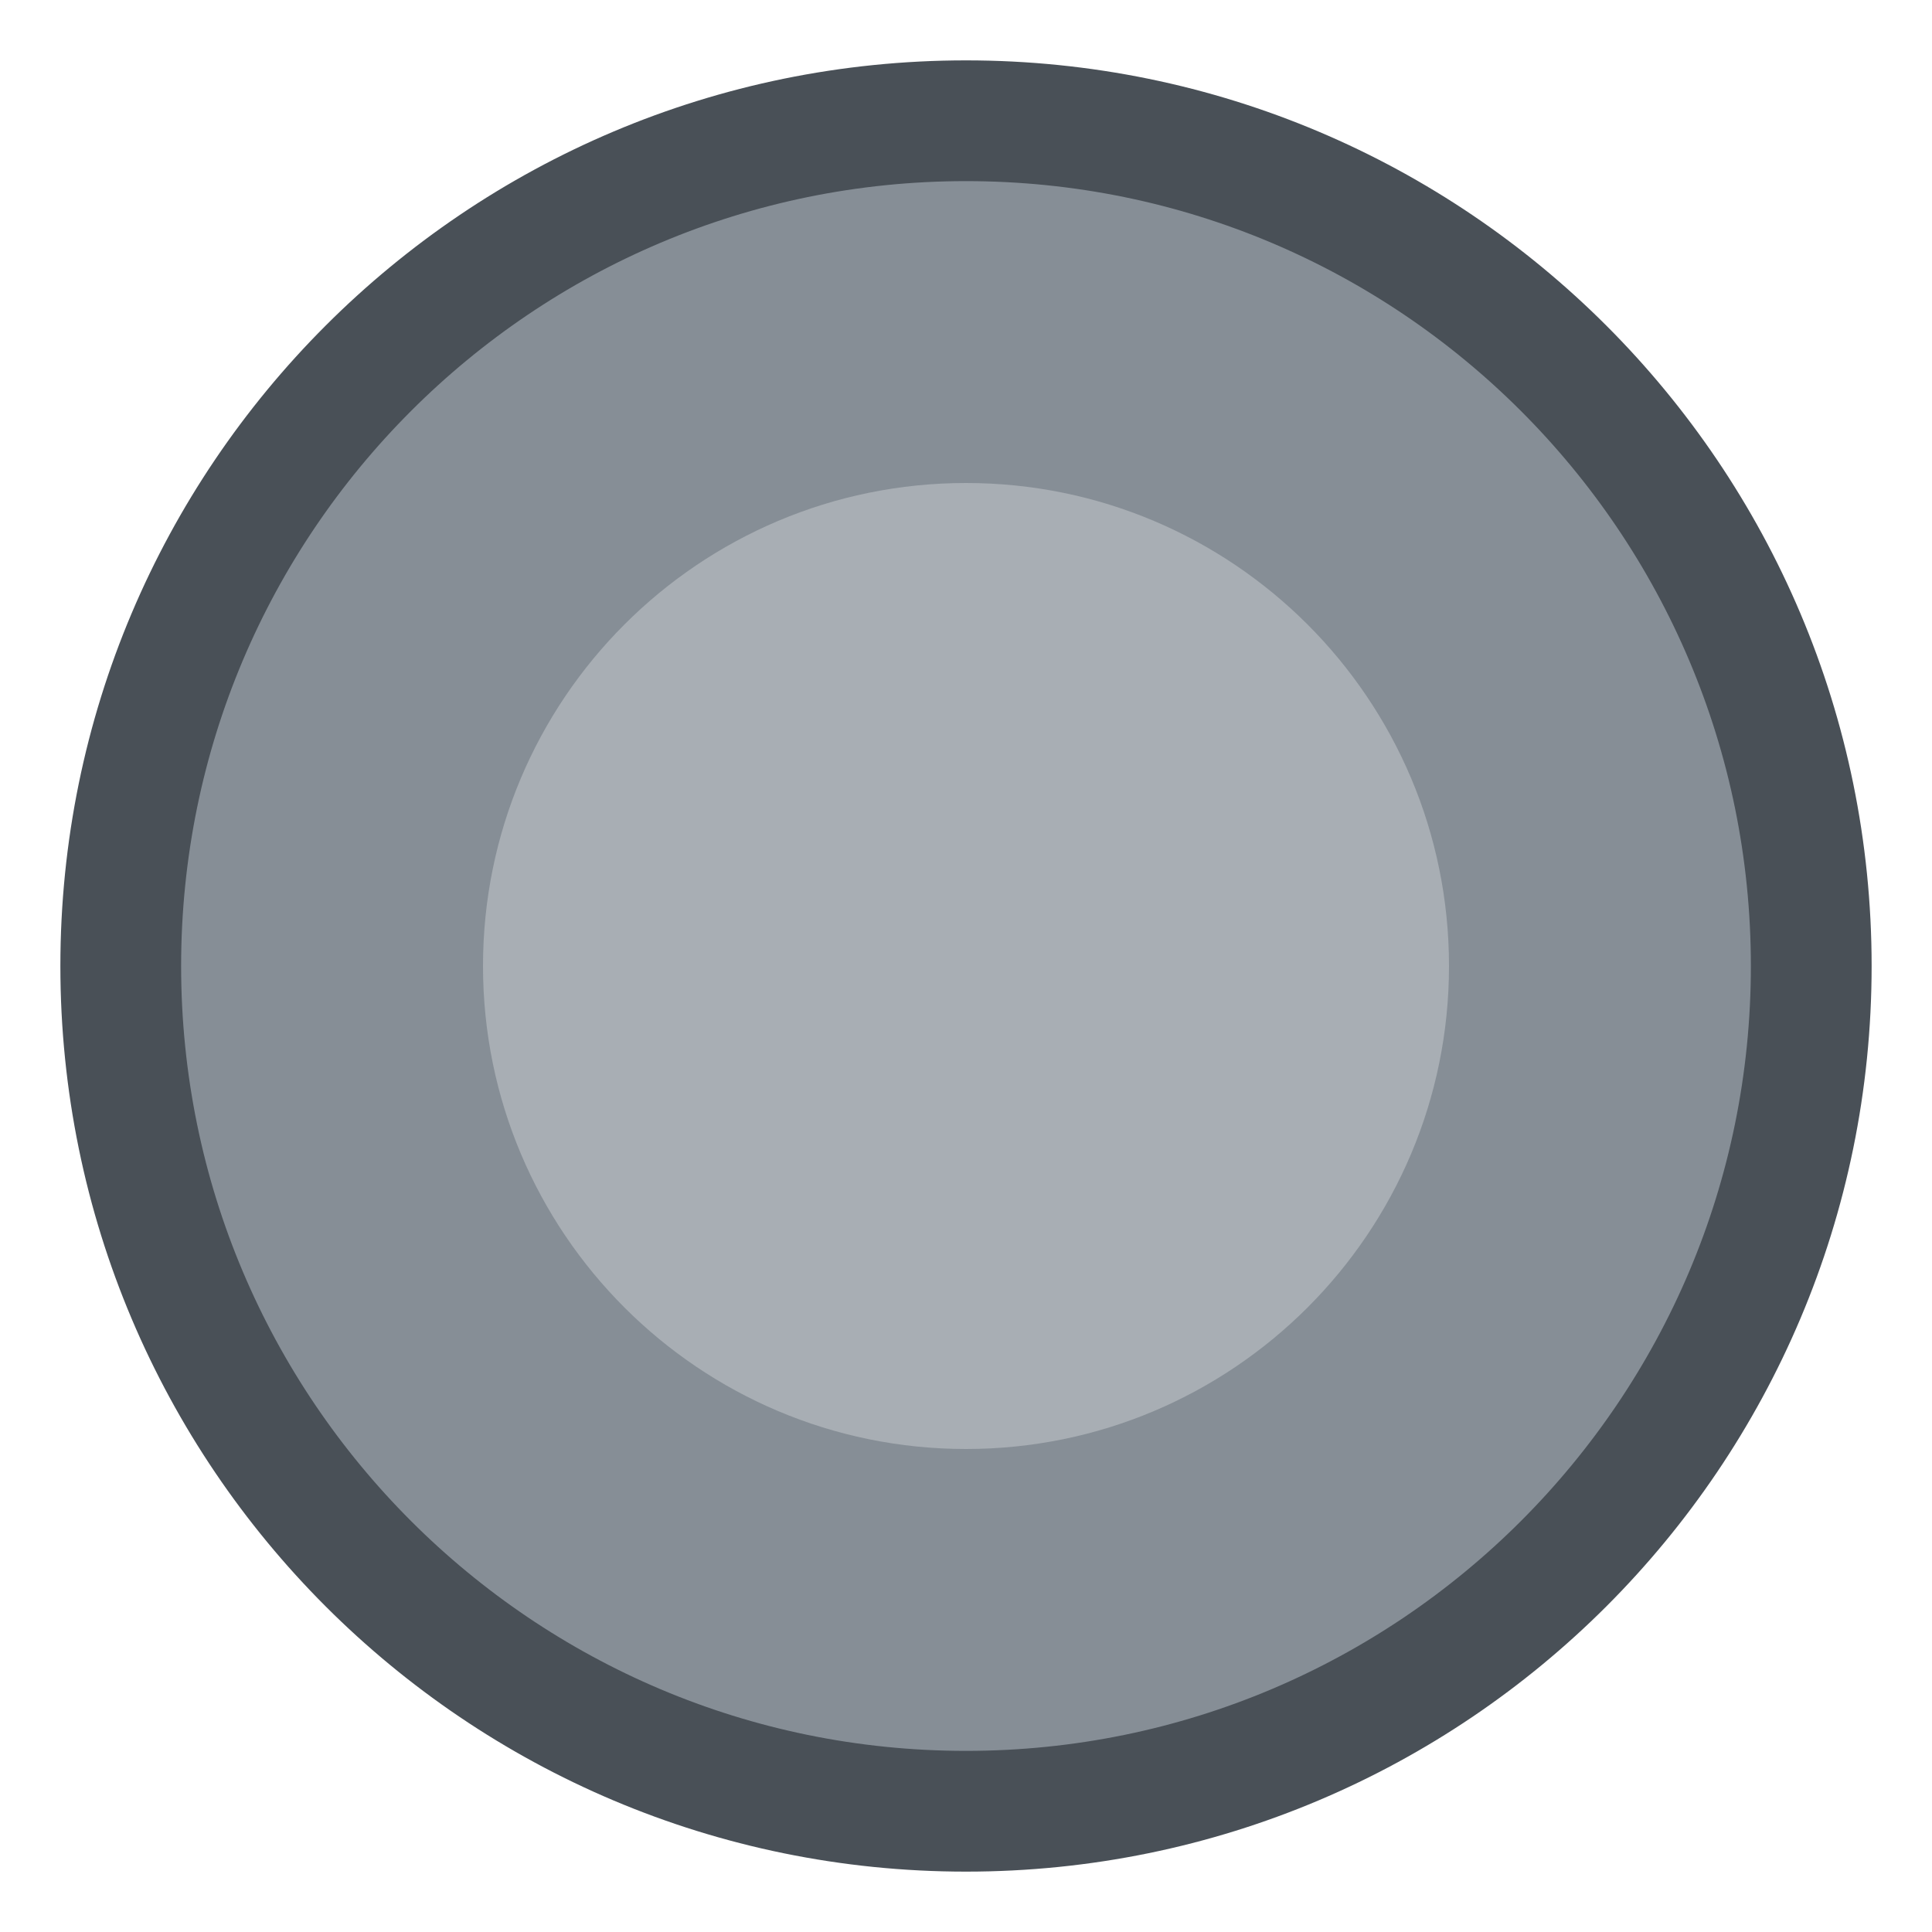
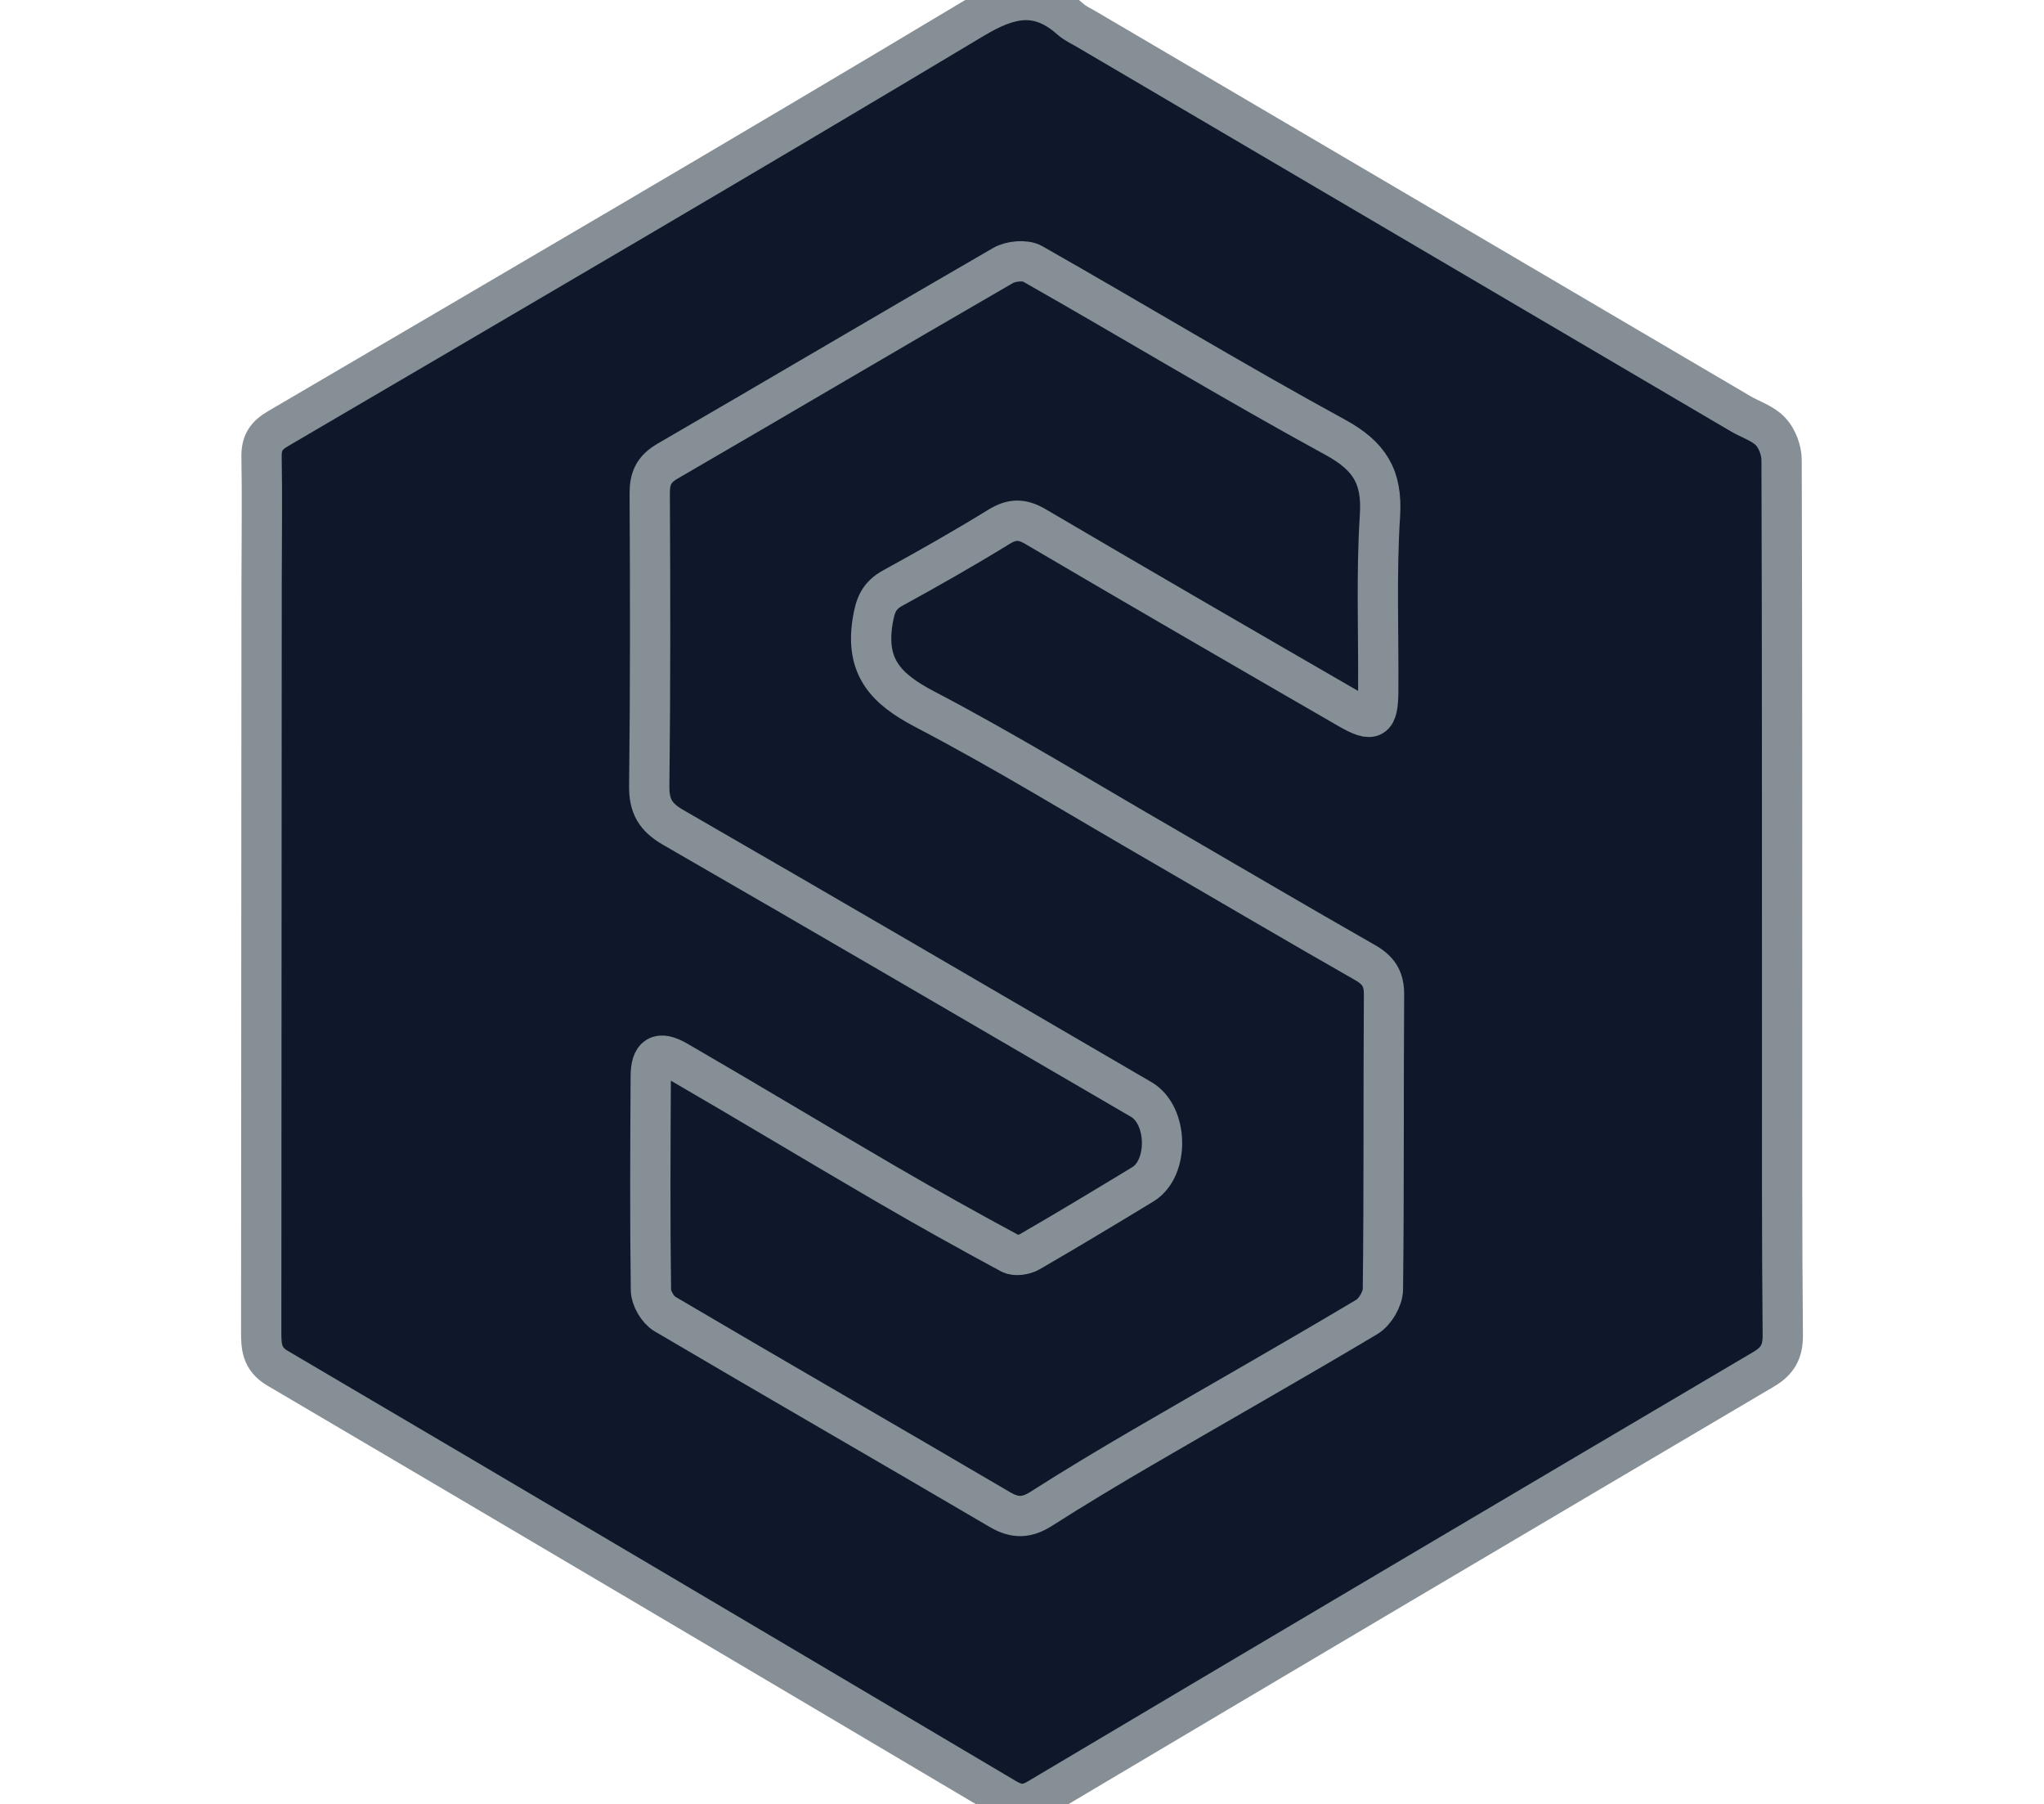
- <svg xmlns="http://www.w3.org/2000/svg" viewBox="0 0 32 32" fill="none">
-   <circle cx="16" cy="16" r="14" fill="#868e96" stroke="#495057" stroke-width="2" />
-   <circle cx="16" cy="16" r="8" fill="#f8f9fa" opacity="0.3" />
+ <svg xmlns="http://www.w3.org/2000/svg" viewBox="0 0 1088 960">
+   <g transform="matrix(2.553003,0,0,2.553003,-792.2378,-726.4102)">
+     <path d="M537.258,290.861C582.78,317.615 627.982,344.19 673.19,370.756C675.303,371.998 677.871,372.776 679.474,374.478C680.837,375.925 681.764,378.394 681.77,380.415C681.903,420.897 681.87,461.379 681.881,501.861C681.887,522.186 681.826,542.511 682.02,562.834C682.053,566.295 680.924,568.249 678.013,569.966C627.537,599.738 577.094,629.569 526.713,659.503C524.131,661.037 522.367,660.814 519.963,659.39C469.407,629.436 418.828,599.521 368.174,569.732C364.886,567.798 364.774,565.241 364.776,562.176C364.817,510.199 364.833,458.222 364.86,406.245C364.864,397.416 365.006,388.584 364.849,379.758C364.798,376.878 365.798,375.348 368.289,373.888C416.694,345.522 465.149,317.239 513.273,288.404C520.827,283.878 526.799,282.576 533.552,288.579C534.531,289.449 535.803,289.989 537.258,290.861Z" fill="#0f172a" />
+     <path d="M537.258,290.861C582.78,317.615 627.982,344.19 673.19,370.756C675.303,371.998 677.871,372.776 679.474,374.478C680.837,375.925 681.764,378.394 681.77,380.415C681.903,420.897 681.87,461.379 681.881,501.861C681.887,522.186 681.826,542.511 682.02,562.834C682.053,566.295 680.924,568.249 678.013,569.966C627.537,599.738 577.094,629.569 526.713,659.503C524.131,661.037 522.367,660.814 519.963,659.39C469.407,629.436 418.828,599.521 368.174,569.732C364.886,567.798 364.774,565.241 364.776,562.176C364.817,510.199 364.833,458.222 364.86,406.245C364.864,397.416 365.006,388.584 364.849,379.758C364.798,376.878 365.798,375.348 368.289,373.888C416.694,345.522 465.149,317.239 513.273,288.404C520.827,283.878 526.799,282.576 533.552,288.579C534.531,289.449 535.803,289.989 537.258,290.861Z" fill="none" stroke="#868e96" stroke-width="8.4" stroke-linejoin="round" stroke-linecap="round" />
+     <path d="M553.092,460.926C567.232,469.134 581.001,477.251 594.889,485.16C597.689,486.754 598.898,488.533 598.876,491.827C598.738,512.32 598.892,532.816 598.647,553.307C598.624,555.272 597.007,558.025 595.31,559.037C579.853,568.25 564.189,577.114 548.64,586.173C541.493,590.338 534.393,594.595 527.419,599.042C524.398,600.968 521.954,601.068 518.78,599.203C495.536,585.549 472.162,572.116 448.937,558.431C447.462,557.561 446.055,555.165 446.032,553.46C445.828,538.635 445.912,523.804 445.993,508.975C446.017,504.54 447.641,503.47 451.573,505.746C466.106,514.156 480.481,522.838 494.988,531.293C503.57,536.296 512.253,541.13 520.996,545.847C521.995,546.386 523.914,546.097 524.991,545.474C532.918,540.892 540.757,536.157 548.588,531.41C554.092,528.074 553.872,516.992 548.265,513.725C515.746,494.781 483.257,475.782 450.65,456.991C447.005,454.89 445.631,452.605 445.681,448.396C445.921,428.071 445.894,407.742 445.782,387.415C445.764,384.206 446.657,382.306 449.53,380.641C472.867,367.117 496.077,353.372 519.435,339.884C521.064,338.943 524.062,338.65 525.592,339.519C546.678,351.489 567.424,364.072 588.702,375.68C595.85,379.579 598.555,383.923 598.034,391.998C597.254,404.114 597.76,416.312 597.674,428.474C597.631,434.583 596.633,435.231 591.438,432.23C569.665,419.652 547.903,407.055 526.227,394.312C523.396,392.647 521.335,392.662 518.551,394.375C511.321,398.824 503.927,403.016 496.482,407.098C493.557,408.702 492.791,410.687 492.252,414.052C490.726,423.567 495.017,428.126 503.072,432.338C519.969,441.174 536.237,451.216 553.092,460.926" fill="none" stroke="#868e96" stroke-width="8.4" stroke-linejoin="round" stroke-linecap="round" />
+   </g>
</svg>
